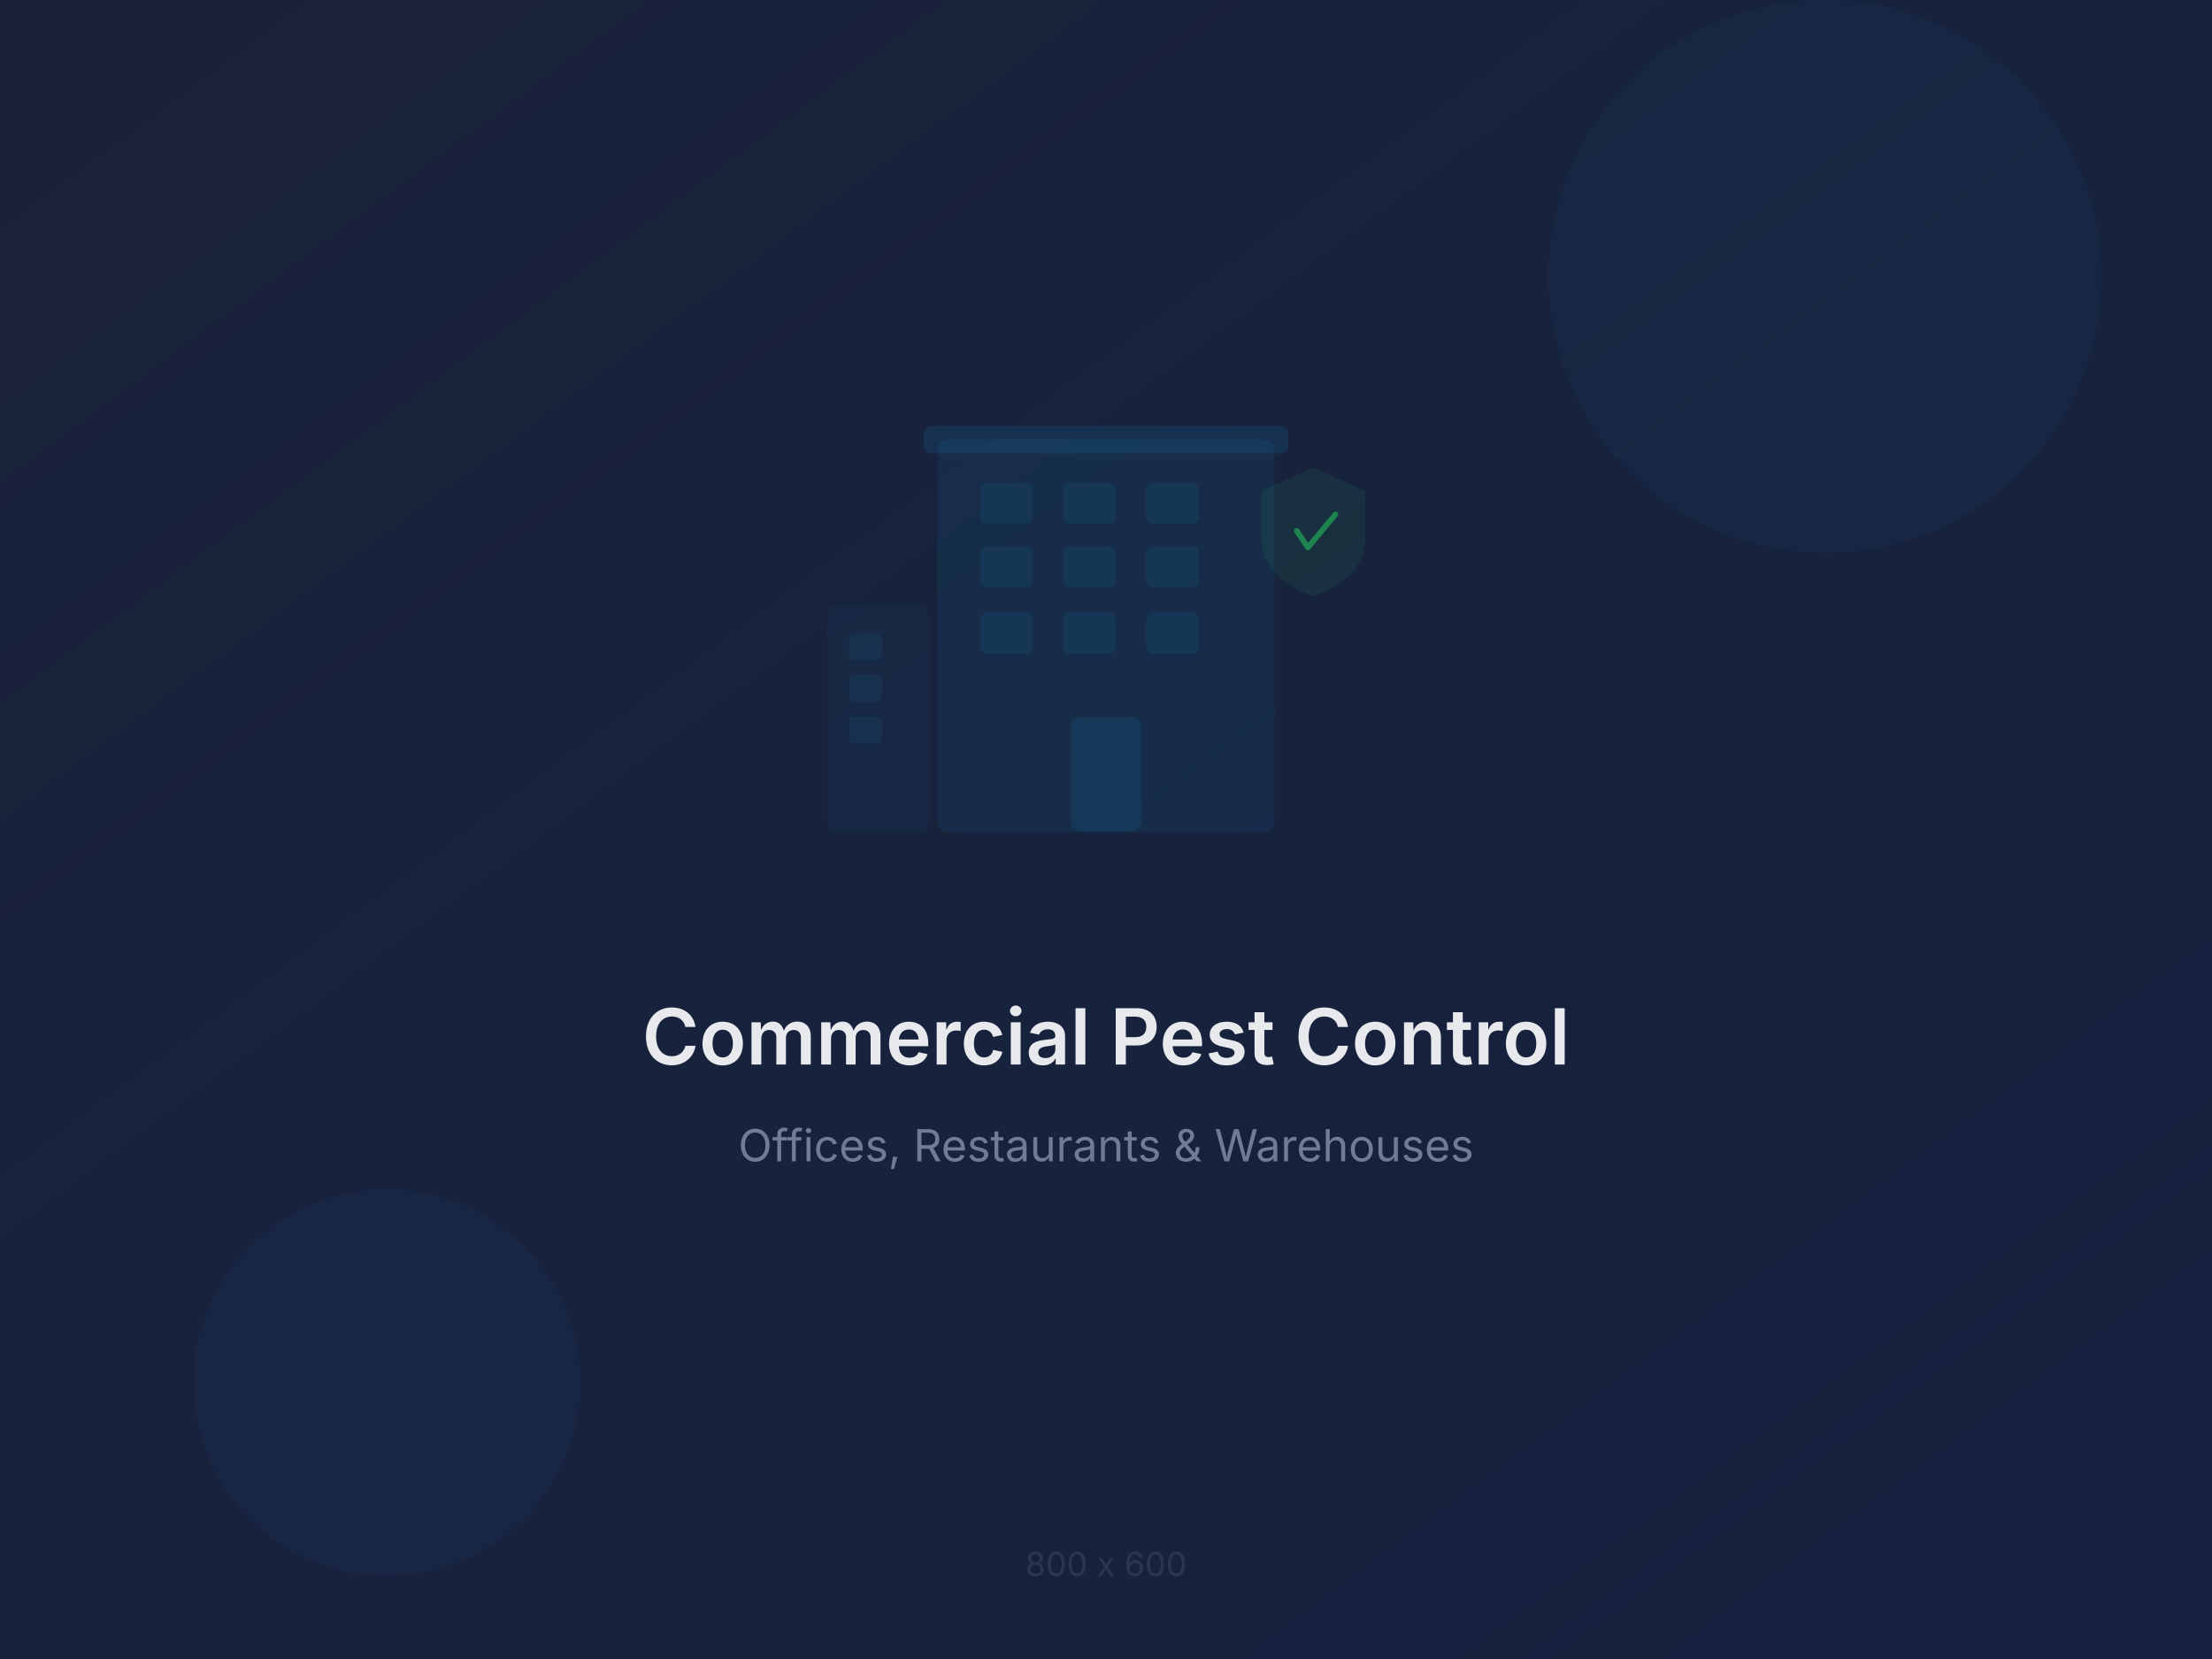
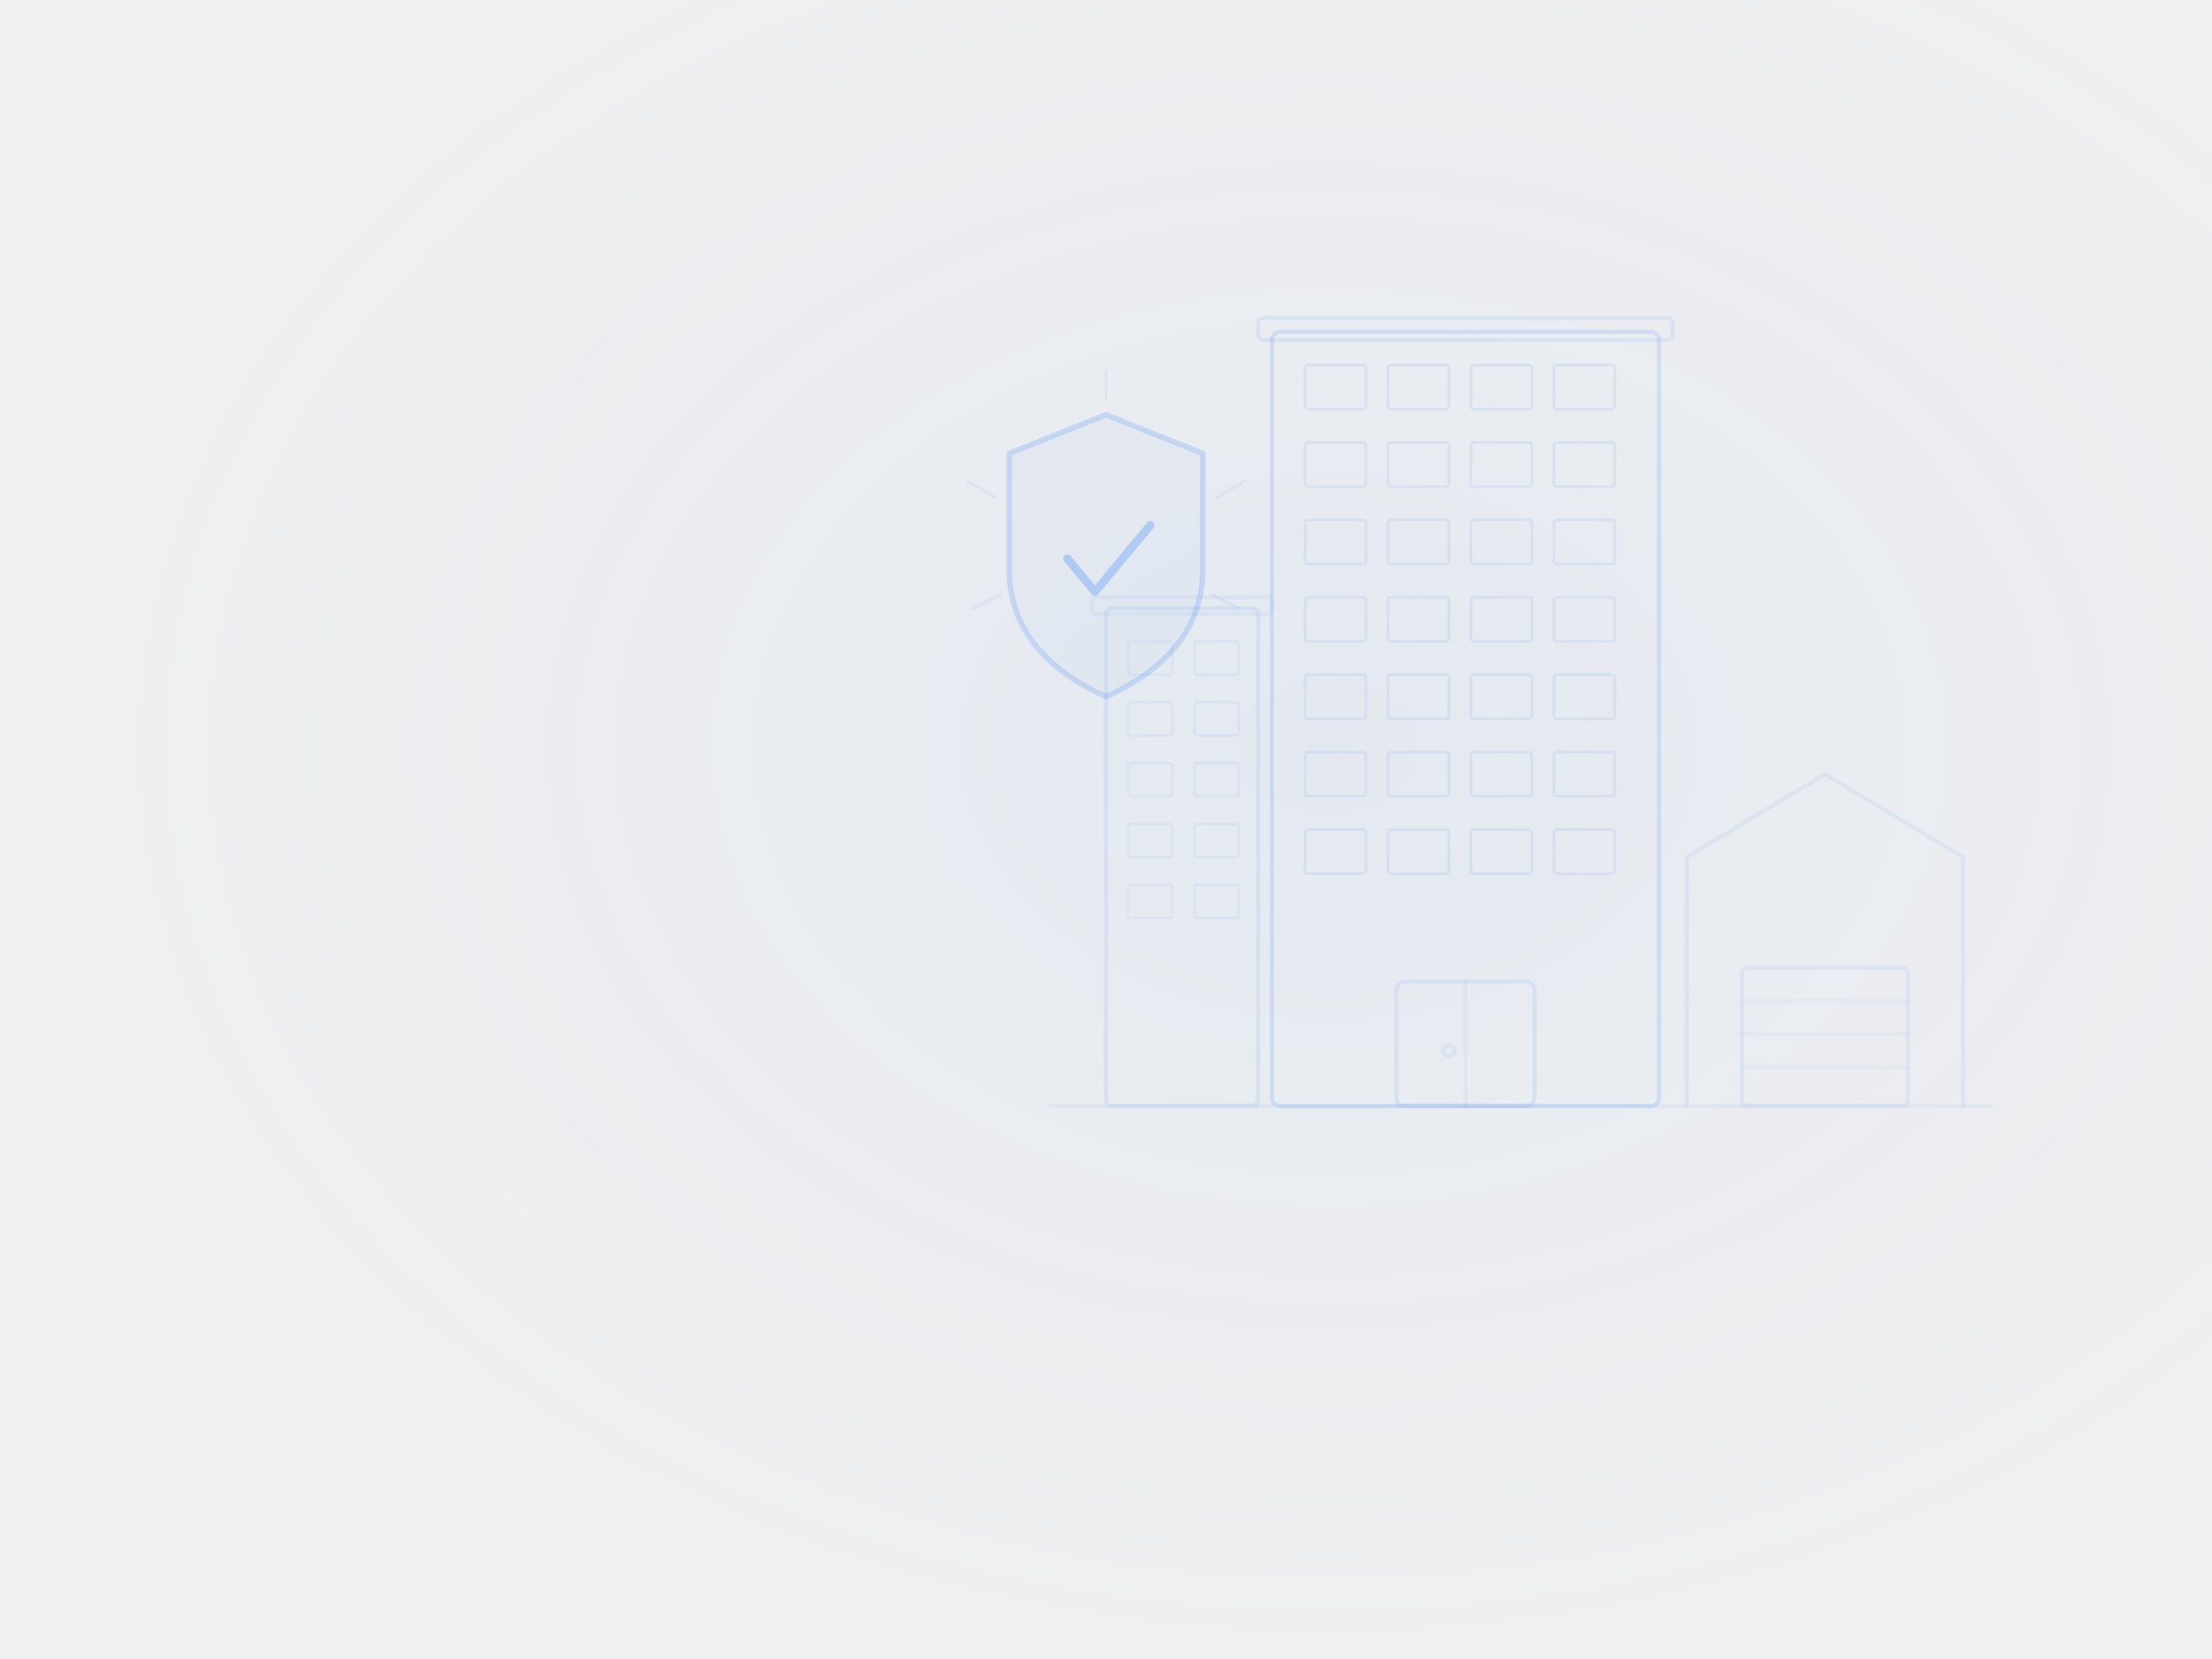
- <svg xmlns="http://www.w3.org/2000/svg" viewBox="0 0 800 600" width="800" height="600">
+ <svg xmlns="http://www.w3.org/2000/svg" viewBox="0 0 800 600" fill="none">
  <defs>
-     <linearGradient id="bg" x1="0%" y1="0%" x2="100%" y2="100%">
-       <stop offset="0%" style="stop-color:#1a1a2e;stop-opacity:1" />
-       <stop offset="100%" style="stop-color:#16213e;stop-opacity:1" />
-     </linearGradient>
-     <linearGradient id="accent" x1="0%" y1="0%" x2="100%" y2="100%">
-       <stop offset="0%" style="stop-color:#0ea5e9;stop-opacity:0.2" />
-       <stop offset="100%" style="stop-color:#0284c7;stop-opacity:0.05" />
-     </linearGradient>
+     <radialGradient id="bg" cx="0.6" cy="0.45" r="0.55">
+       <stop offset="0%" stop-color="#3b82f6" stop-opacity="0.07" />
+       <stop offset="100%" stop-color="#3b82f6" stop-opacity="0" />
+     </radialGradient>
  </defs>
  <rect width="800" height="600" fill="url(#bg)" />
-   <rect width="800" height="600" fill="url(#accent)" opacity="0.3" />
-   <circle cx="660" cy="100" r="100" fill="#0ea5e9" opacity="0.04" />
-   <circle cx="140" cy="500" r="70" fill="#3b82f6" opacity="0.04" />
-   <g transform="translate(400,220)" fill="none" stroke="#0ea5e9" stroke-width="2" stroke-linecap="round" stroke-linejoin="round">
-     <rect x="-60" y="-60" width="120" height="140" rx="3" fill="#0ea5e9" opacity="0.08" stroke="#0ea5e9" stroke-width="2" />
-     <rect x="-65" y="-65" width="130" height="8" rx="2" fill="#0ea5e9" opacity="0.12" />
-     <rect x="-45" y="-45" width="18" height="14" rx="2" fill="#0ea5e9" opacity="0.08" stroke="#0ea5e9" stroke-width="1" />
-     <rect x="-15" y="-45" width="18" height="14" rx="2" fill="#0ea5e9" opacity="0.08" stroke="#0ea5e9" stroke-width="1" />
-     <rect x="15" y="-45" width="18" height="14" rx="2" fill="#0ea5e9" opacity="0.08" stroke="#0ea5e9" stroke-width="1" />
-     <rect x="-45" y="-22" width="18" height="14" rx="2" fill="#0ea5e9" opacity="0.08" stroke="#0ea5e9" stroke-width="1" />
-     <rect x="-15" y="-22" width="18" height="14" rx="2" fill="#0ea5e9" opacity="0.08" stroke="#0ea5e9" stroke-width="1" />
-     <rect x="15" y="-22" width="18" height="14" rx="2" fill="#0ea5e9" opacity="0.08" stroke="#0ea5e9" stroke-width="1" />
-     <rect x="-45" y="2" width="18" height="14" rx="2" fill="#0ea5e9" opacity="0.08" stroke="#0ea5e9" stroke-width="1" />
-     <rect x="-15" y="2" width="18" height="14" rx="2" fill="#0ea5e9" opacity="0.08" stroke="#0ea5e9" stroke-width="1" />
-     <rect x="15" y="2" width="18" height="14" rx="2" fill="#0ea5e9" opacity="0.08" stroke="#0ea5e9" stroke-width="1" />
-     <rect x="-12" y="40" width="24" height="40" rx="3" fill="#0ea5e9" opacity="0.1" stroke="#0ea5e9" stroke-width="1.5" />
-     <g transform="translate(75,-30)" opacity="0.6">
-       <path d="M0,-20 L18,-12 L18,5 Q18,18 0,25 Q-18,18 -18,5 L-18,-12 Z" fill="#22c55e" opacity="0.15" stroke="#22c55e" stroke-width="1.5" />
-       <path d="M-6,2 L-2,8 L8,-4" stroke="#22c55e" stroke-width="2" fill="none" />
+   <g transform="translate(520, 300)" stroke="#3b82f6" stroke-width="1.5" fill="none" stroke-linecap="round" stroke-linejoin="round">
+     <rect x="-60" y="-180" width="140" height="280" rx="3" stroke-opacity="0.15" />
+     <rect x="-65" y="-185" width="150" height="8" rx="2" stroke-opacity="0.1" />
+     <g stroke-opacity="0.1" stroke-width="1">
+       <rect x="-48" y="-168" width="22" height="16" rx="1" />
+       <rect x="-18" y="-168" width="22" height="16" rx="1" />
+       <rect x="12" y="-168" width="22" height="16" rx="1" />
+       <rect x="42" y="-168" width="22" height="16" rx="1" />
+       <rect x="-48" y="-140" width="22" height="16" rx="1" />
+       <rect x="-18" y="-140" width="22" height="16" rx="1" />
+       <rect x="12" y="-140" width="22" height="16" rx="1" />
+       <rect x="42" y="-140" width="22" height="16" rx="1" />
+       <rect x="-48" y="-112" width="22" height="16" rx="1" />
+       <rect x="-18" y="-112" width="22" height="16" rx="1" />
+       <rect x="12" y="-112" width="22" height="16" rx="1" />
+       <rect x="42" y="-112" width="22" height="16" rx="1" />
+       <rect x="-48" y="-84" width="22" height="16" rx="1" />
+       <rect x="-18" y="-84" width="22" height="16" rx="1" />
+       <rect x="12" y="-84" width="22" height="16" rx="1" />
+       <rect x="42" y="-84" width="22" height="16" rx="1" />
+       <rect x="-48" y="-56" width="22" height="16" rx="1" />
+       <rect x="-18" y="-56" width="22" height="16" rx="1" />
+       <rect x="12" y="-56" width="22" height="16" rx="1" />
+       <rect x="42" y="-56" width="22" height="16" rx="1" />
+       <rect x="-48" y="-28" width="22" height="16" rx="1" />
+       <rect x="-18" y="-28" width="22" height="16" rx="1" />
+       <rect x="12" y="-28" width="22" height="16" rx="1" />
+       <rect x="42" y="-28" width="22" height="16" rx="1" />
+       <rect x="-48" y="0" width="22" height="16" rx="1" />
+       <rect x="-18" y="0" width="22" height="16" rx="1" />
+       <rect x="12" y="0" width="22" height="16" rx="1" />
+       <rect x="42" y="0" width="22" height="16" rx="1" />
    </g>
-     <rect x="-100" y="0" width="35" height="80" rx="2" fill="#0ea5e9" opacity="0.05" stroke="#0ea5e9" stroke-width="1.5" />
-     <rect x="-92" y="10" width="10" height="8" rx="1" fill="#0ea5e9" opacity="0.06" />
-     <rect x="-92" y="25" width="10" height="8" rx="1" fill="#0ea5e9" opacity="0.06" />
-     <rect x="-92" y="40" width="10" height="8" rx="1" fill="#0ea5e9" opacity="0.06" />
+     <rect x="-15" y="55" width="50" height="45" rx="3" stroke-opacity="0.1" />
+     <line x1="10" y1="55" x2="10" y2="100" stroke-opacity="0.06" />
+     <circle cx="4" cy="80" r="2" stroke-opacity="0.08" />
+     <rect x="-120" y="-80" width="55" height="180" rx="2" stroke-opacity="0.1" />
+     <rect x="-125" y="-84" width="65" height="6" rx="1" stroke-opacity="0.07" />
+     <g stroke-opacity="0.07" stroke-width="1">
+       <rect x="-112" y="-68" width="16" height="12" rx="1" />
+       <rect x="-88" y="-68" width="16" height="12" rx="1" />
+       <rect x="-112" y="-46" width="16" height="12" rx="1" />
+       <rect x="-88" y="-46" width="16" height="12" rx="1" />
+       <rect x="-112" y="-24" width="16" height="12" rx="1" />
+       <rect x="-88" y="-24" width="16" height="12" rx="1" />
+       <rect x="-112" y="-2" width="16" height="12" rx="1" />
+       <rect x="-88" y="-2" width="16" height="12" rx="1" />
+       <rect x="-112" y="20" width="16" height="12" rx="1" />
+       <rect x="-88" y="20" width="16" height="12" rx="1" />
+     </g>
+     <g stroke-opacity="0.08">
+       <path d="M90 100 L90 10 L140 -20 L190 10 L190 100" />
+       <rect x="110" y="50" width="60" height="50" rx="2" />
+       <line x1="110" y1="62" x2="170" y2="62" stroke-opacity="0.04" />
+       <line x1="110" y1="74" x2="170" y2="74" stroke-opacity="0.04" />
+       <line x1="110" y1="86" x2="170" y2="86" stroke-opacity="0.04" />
+     </g>
+     <line x1="-140" y1="100" x2="200" y2="100" stroke-opacity="0.06" />
  </g>
-   <text x="400" y="385" text-anchor="middle" font-family="Inter, system-ui, -apple-system, sans-serif" font-size="28" font-weight="600" fill="#ffffff" opacity="0.9">Commercial Pest Control</text>
-   <text x="400" y="420" text-anchor="middle" font-family="Inter, system-ui, -apple-system, sans-serif" font-size="16" font-weight="400" fill="#94a3b8" opacity="0.7">Offices, Restaurants &amp; Warehouses</text>
-   <text x="400" y="570" text-anchor="middle" font-family="Inter, system-ui, -apple-system, sans-serif" font-size="12" fill="#475569" opacity="0.4">800 x 600</text>
+   <g transform="translate(400, 200)" stroke="#3b82f6" stroke-width="2" fill="none" stroke-linecap="round" stroke-linejoin="round">
+     <path d="M0 -50 L35 -36 L35 6 Q35 36 0 52 Q-35 36 -35 6 L-35 -36 Z" stroke-opacity="0.2" fill="#3b82f6" fill-opacity="0.03" />
+     <path d="M-14 2 L-4 14 L16 -10" stroke-opacity="0.3" stroke-width="3" />
+     <g stroke-opacity="0.08" stroke-width="1">
+       <line x1="-40" y1="-20" x2="-50" y2="-26" />
+       <line x1="-38" y1="15" x2="-48" y2="20" />
+       <line x1="40" y1="-20" x2="50" y2="-26" />
+       <line x1="38" y1="15" x2="48" y2="20" />
+       <line x1="0" y1="-56" x2="0" y2="-66" />
+     </g>
+   </g>
</svg>
